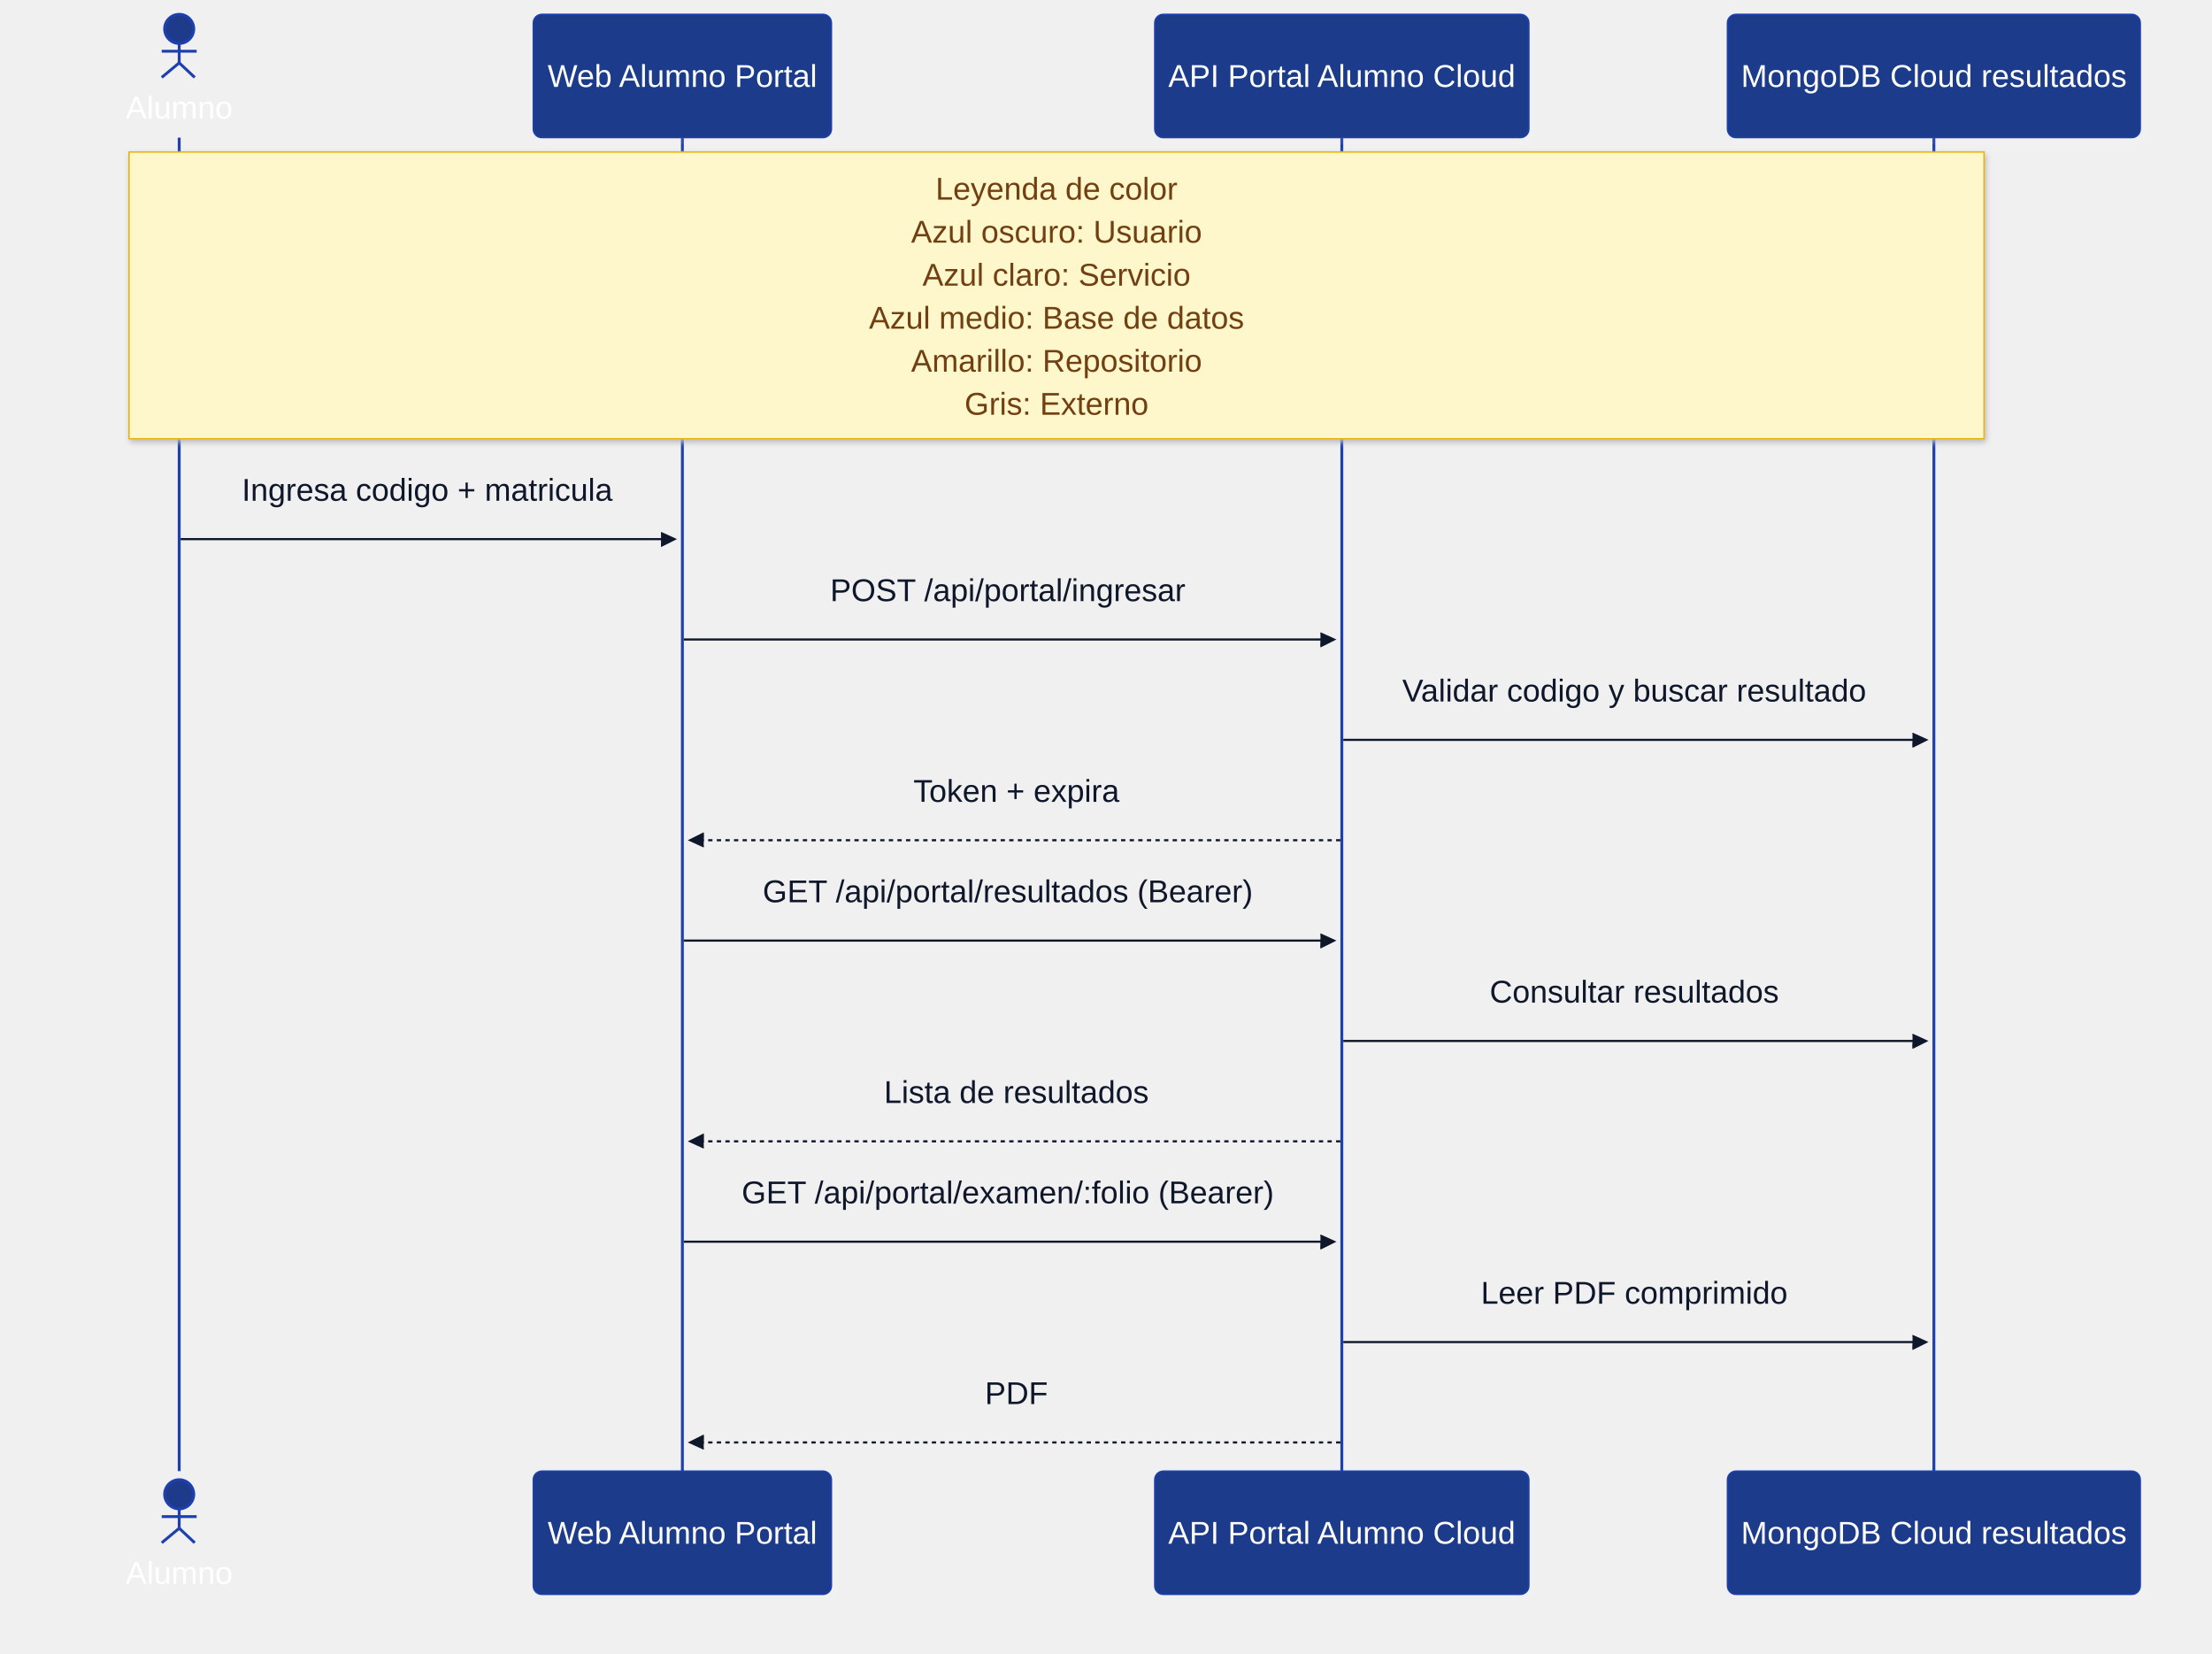
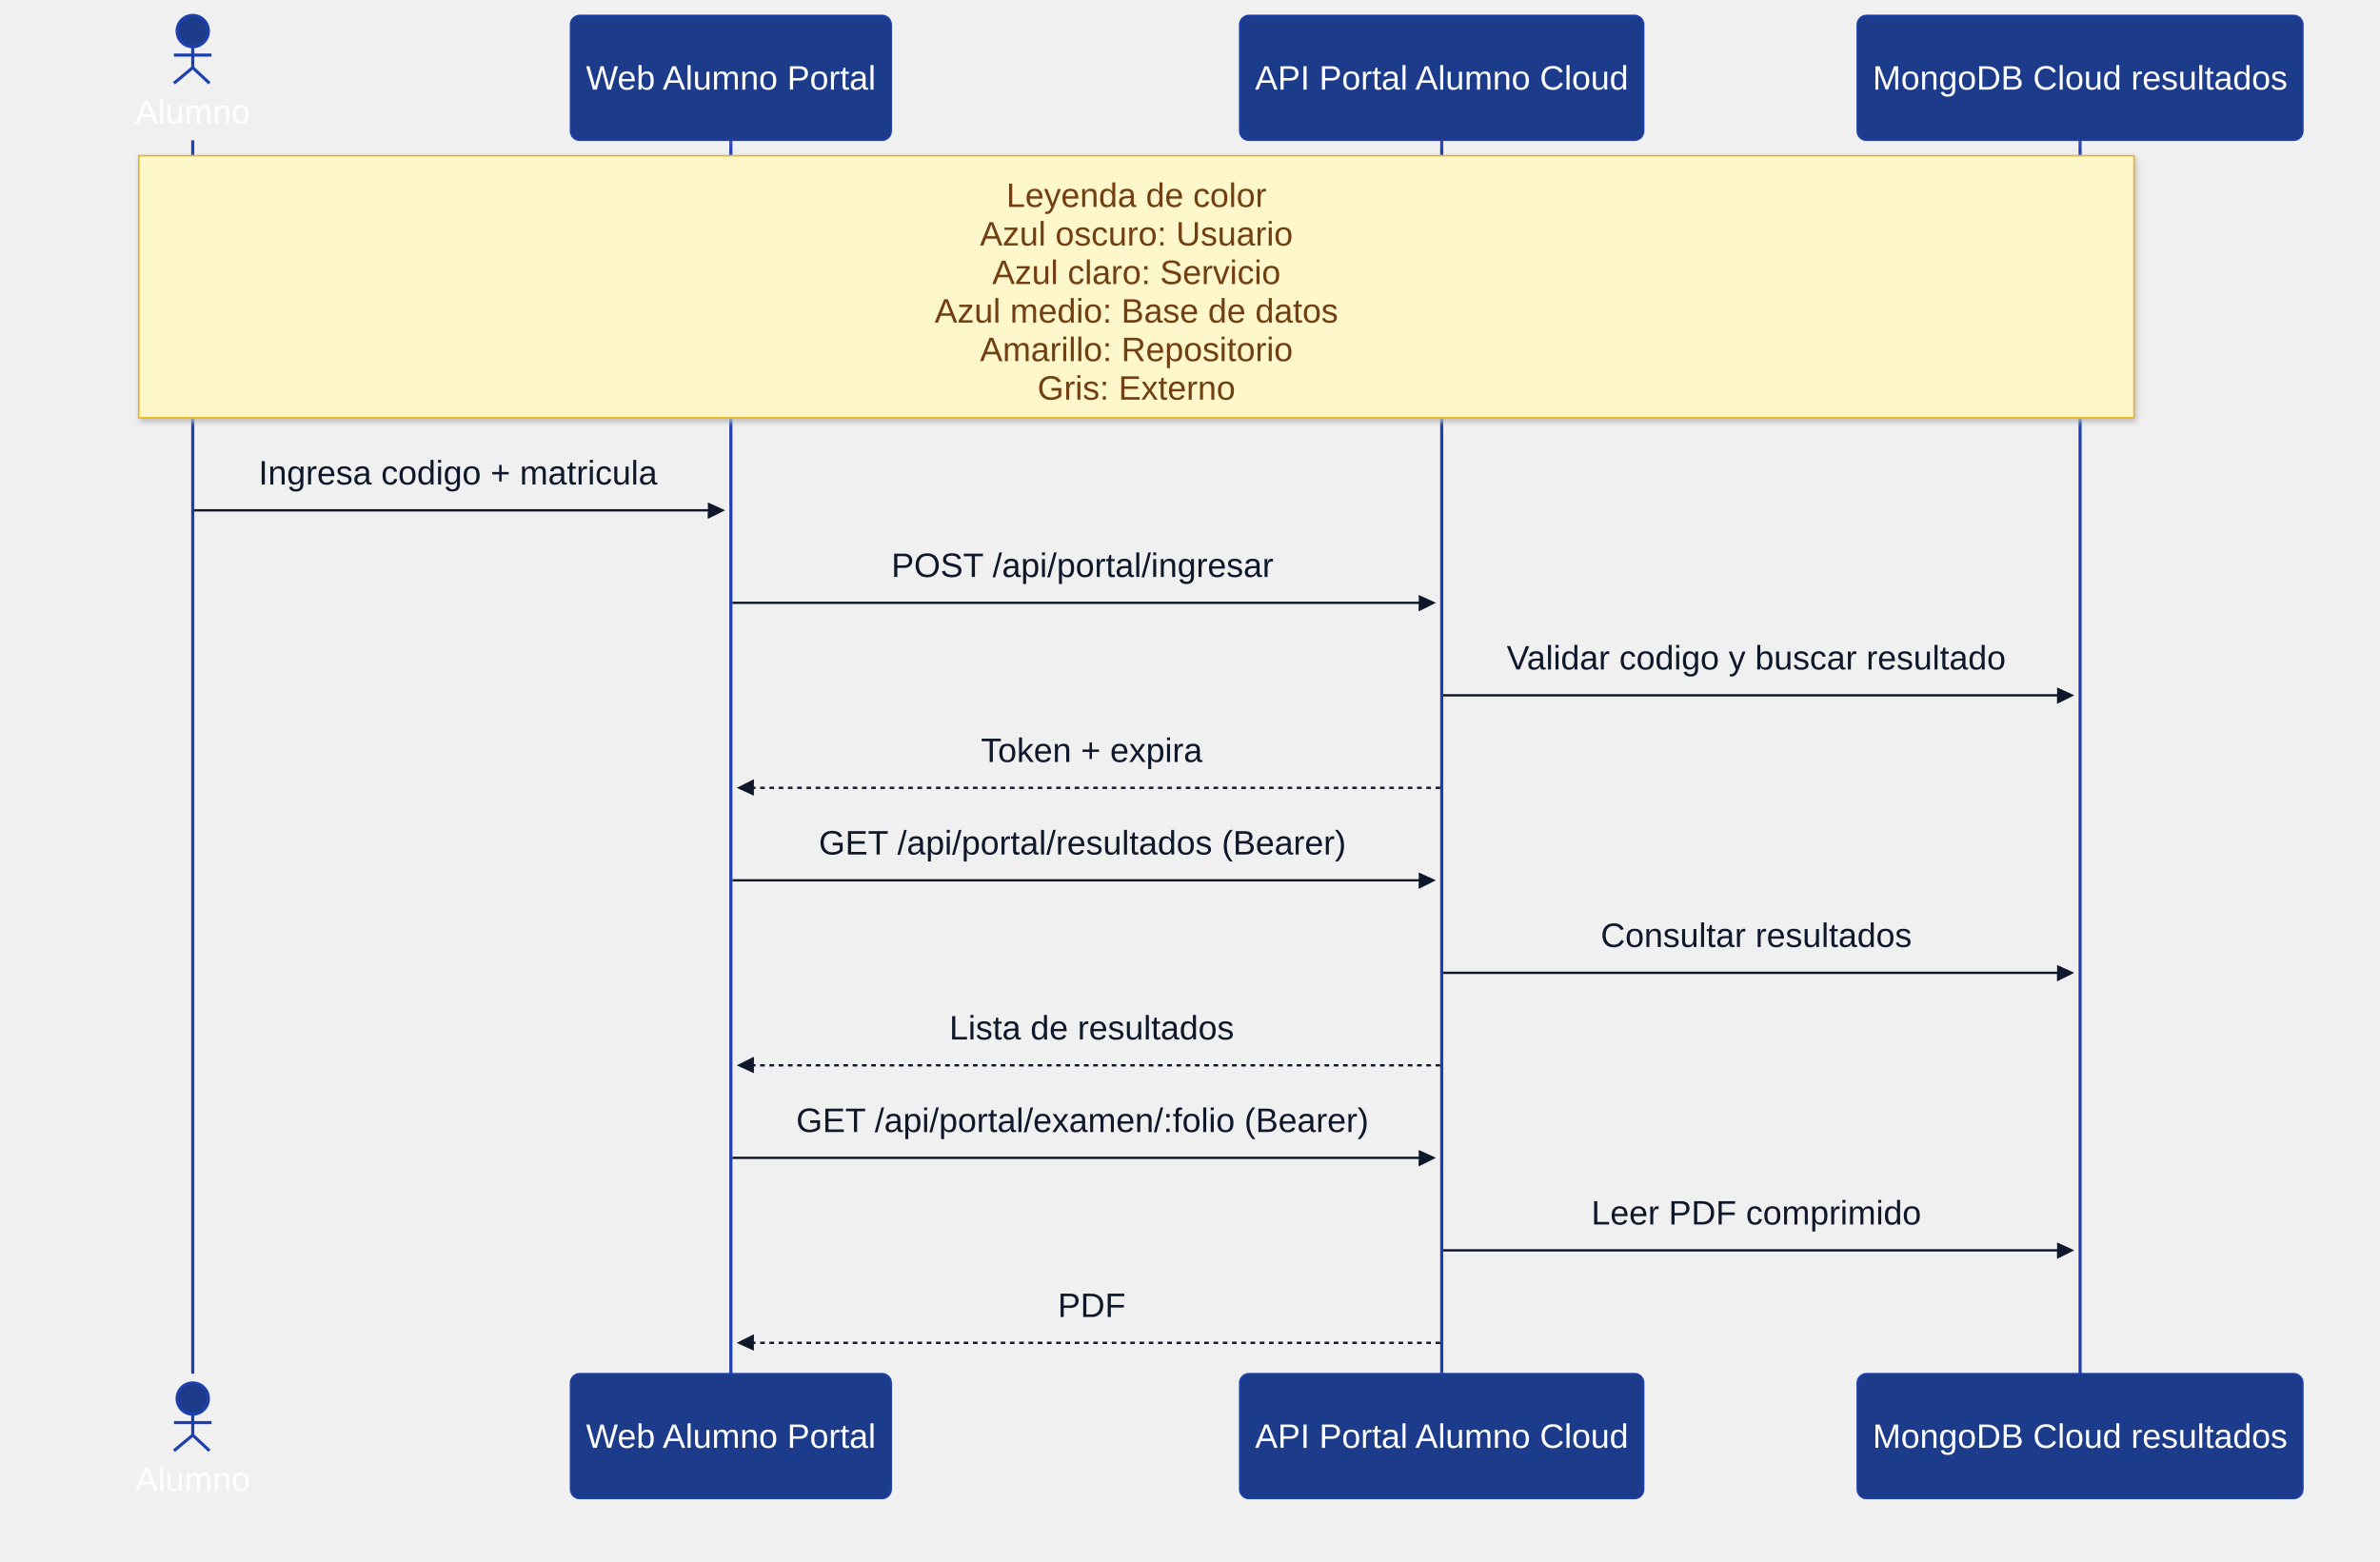
- <svg xmlns="http://www.w3.org/2000/svg" id="my-svg" width="100%" style="max-width: 1543px; background-color: white;" viewBox="-50 -10 1543 1153" role="graphics-document document" aria-roledescription="sequence">
+ <svg xmlns="http://www.w3.org/2000/svg" id="my-svg" width="100%" style="max-width: 1543.5px; background-color: white;" viewBox="-50 -10 1543.5 1013" role="graphics-document document" aria-roledescription="sequence">
  <g>
-     <rect x="1155" y="1016" fill="#eaeaea" stroke="#666" width="288" height="86" name="CloudDB" rx="6" ry="6" class="actor actor-bottom" data-look="neo" filter="url(#my-svg-drop-shadow)" />
-     <text x="1299" y="1059" dominant-baseline="central" alignment-baseline="central" class="actor actor-box" style="text-anchor: middle; font-size: 22px; font-weight: 400; font-family: &quot;Segoe UI&quot;, Arial, sans-serif;">
+     <rect x="1154.5" y="881" fill="#eaeaea" stroke="#666" width="289" height="81" name="CloudDB" rx="6" ry="6" class="actor actor-bottom" data-look="neo" filter="url(#my-svg-drop-shadow)" />
+     <text x="1299" y="921.5" dominant-baseline="central" alignment-baseline="central" class="actor actor-box" style="text-anchor: middle; font-size: 22px; font-weight: 400; font-family: &quot;Segoe UI&quot;, Arial, sans-serif;">
      <tspan x="1299" dy="0">MongoDB Cloud resultados</tspan>
    </text>
  </g>
  <g>
-     <rect x="755.5" y="1016" fill="#eaeaea" stroke="#666" width="261" height="86" name="Portal" rx="6" ry="6" class="actor actor-bottom" data-look="neo" filter="url(#my-svg-drop-shadow)" />
-     <text x="886" y="1059" dominant-baseline="central" alignment-baseline="central" class="actor actor-box" style="text-anchor: middle; font-size: 22px; font-weight: 400; font-family: &quot;Segoe UI&quot;, Arial, sans-serif;">
-       <tspan x="886" dy="0">API Portal Alumno Cloud</tspan>
+     <rect x="754" y="881" fill="#eaeaea" stroke="#666" width="262" height="81" name="Portal" rx="6" ry="6" class="actor actor-bottom" data-look="neo" filter="url(#my-svg-drop-shadow)" />
+     <text x="885" y="921.5" dominant-baseline="central" alignment-baseline="central" class="actor actor-box" style="text-anchor: middle; font-size: 22px; font-weight: 400; font-family: &quot;Segoe UI&quot;, Arial, sans-serif;">
+       <tspan x="885" dy="0">API Portal Alumno Cloud</tspan>
    </text>
  </g>
  <g>
-     <rect x="322" y="1016" fill="#eaeaea" stroke="#666" width="208" height="86" name="Web" rx="6" ry="6" class="actor actor-bottom" data-look="neo" filter="url(#my-svg-drop-shadow)" />
-     <text x="426" y="1059" dominant-baseline="central" alignment-baseline="central" class="actor actor-box" style="text-anchor: middle; font-size: 22px; font-weight: 400; font-family: &quot;Segoe UI&quot;, Arial, sans-serif;">
-       <tspan x="426" dy="0">Web Alumno Portal</tspan>
+     <rect x="320" y="881" fill="#eaeaea" stroke="#666" width="208" height="81" name="Web" rx="6" ry="6" class="actor actor-bottom" data-look="neo" filter="url(#my-svg-drop-shadow)" />
+     <text x="424" y="921.5" dominant-baseline="central" alignment-baseline="central" class="actor actor-box" style="text-anchor: middle; font-size: 22px; font-weight: 400; font-family: &quot;Segoe UI&quot;, Arial, sans-serif;">
+       <tspan x="424" dy="0">Web Alumno Portal</tspan>
    </text>
  </g>
  <g />
  <g>
-     <line id="actor3" x1="1299" y1="86" x2="1299" y2="1016" class="actor-line 200" stroke-width="0.5px" stroke="#999" name="CloudDB" data-et="life-line" data-id="CloudDB" />
+     <line id="actor3" x1="1299" y1="81" x2="1299" y2="881" class="actor-line 200" stroke-width="0.5px" stroke="#999" name="CloudDB" data-et="life-line" data-id="CloudDB" />
    <g id="root-3" data-look="neo" data-et="participant" data-type="participant" data-id="CloudDB">
-       <rect x="1155" y="0" fill="#eaeaea" stroke="#666" width="288" height="86" name="CloudDB" rx="6" ry="6" class="actor actor-top" data-look="neo" filter="url(#my-svg-drop-shadow)" />
-       <text x="1299" y="43" dominant-baseline="central" alignment-baseline="central" class="actor actor-box" style="text-anchor: middle; font-size: 22px; font-weight: 400; font-family: &quot;Segoe UI&quot;, Arial, sans-serif;">
+       <rect x="1154.5" y="0" fill="#eaeaea" stroke="#666" width="289" height="81" name="CloudDB" rx="6" ry="6" class="actor actor-top" data-look="neo" filter="url(#my-svg-drop-shadow)" />
+       <text x="1299" y="40.5" dominant-baseline="central" alignment-baseline="central" class="actor actor-box" style="text-anchor: middle; font-size: 22px; font-weight: 400; font-family: &quot;Segoe UI&quot;, Arial, sans-serif;">
        <tspan x="1299" dy="0">MongoDB Cloud resultados</tspan>
      </text>
    </g>
  </g>
  <g>
-     <line id="actor2" x1="886" y1="86" x2="886" y2="1016" class="actor-line 200" stroke-width="0.5px" stroke="#999" name="Portal" data-et="life-line" data-id="Portal" />
+     <line id="actor2" x1="885" y1="81" x2="885" y2="881" class="actor-line 200" stroke-width="0.5px" stroke="#999" name="Portal" data-et="life-line" data-id="Portal" />
    <g id="root-2" data-look="neo" data-et="participant" data-type="participant" data-id="Portal">
-       <rect x="755.5" y="0" fill="#eaeaea" stroke="#666" width="261" height="86" name="Portal" rx="6" ry="6" class="actor actor-top" data-look="neo" filter="url(#my-svg-drop-shadow)" />
-       <text x="886" y="43" dominant-baseline="central" alignment-baseline="central" class="actor actor-box" style="text-anchor: middle; font-size: 22px; font-weight: 400; font-family: &quot;Segoe UI&quot;, Arial, sans-serif;">
-         <tspan x="886" dy="0">API Portal Alumno Cloud</tspan>
+       <rect x="754" y="0" fill="#eaeaea" stroke="#666" width="262" height="81" name="Portal" rx="6" ry="6" class="actor actor-top" data-look="neo" filter="url(#my-svg-drop-shadow)" />
+       <text x="885" y="40.5" dominant-baseline="central" alignment-baseline="central" class="actor actor-box" style="text-anchor: middle; font-size: 22px; font-weight: 400; font-family: &quot;Segoe UI&quot;, Arial, sans-serif;">
+         <tspan x="885" dy="0">API Portal Alumno Cloud</tspan>
      </text>
    </g>
  </g>
  <g>
-     <line id="actor1" x1="426" y1="86" x2="426" y2="1016" class="actor-line 200" stroke-width="0.5px" stroke="#999" name="Web" data-et="life-line" data-id="Web" />
+     <line id="actor1" x1="424" y1="81" x2="424" y2="881" class="actor-line 200" stroke-width="0.5px" stroke="#999" name="Web" data-et="life-line" data-id="Web" />
    <g id="root-1" data-look="neo" data-et="participant" data-type="participant" data-id="Web">
-       <rect x="322" y="0" fill="#eaeaea" stroke="#666" width="208" height="86" name="Web" rx="6" ry="6" class="actor actor-top" data-look="neo" filter="url(#my-svg-drop-shadow)" />
-       <text x="426" y="43" dominant-baseline="central" alignment-baseline="central" class="actor actor-box" style="text-anchor: middle; font-size: 22px; font-weight: 400; font-family: &quot;Segoe UI&quot;, Arial, sans-serif;">
-         <tspan x="426" dy="0">Web Alumno Portal</tspan>
+       <rect x="320" y="0" fill="#eaeaea" stroke="#666" width="208" height="81" name="Web" rx="6" ry="6" class="actor actor-top" data-look="neo" filter="url(#my-svg-drop-shadow)" />
+       <text x="424" y="40.5" dominant-baseline="central" alignment-baseline="central" class="actor actor-box" style="text-anchor: middle; font-size: 22px; font-weight: 400; font-family: &quot;Segoe UI&quot;, Arial, sans-serif;">
+         <tspan x="424" dy="0">Web Alumno Portal</tspan>
      </text>
    </g>
  </g>
  <g>
-     <line id="actor0" x1="75" y1="86" x2="75" y2="1016" class="actor-line 200" stroke-width="0.5px" stroke="#999" name="Alumno" data-et="life-line" data-id="Alumno" />
+     <line id="actor0" x1="75" y1="81" x2="75" y2="881" class="actor-line 200" stroke-width="0.5px" stroke="#999" name="Alumno" data-et="life-line" data-id="Alumno" />
  </g>
  <style>#my-svg{font-family:Segoe UI,Arial,sans-serif;font-size:22;fill:#0f172a;}@keyframes edge-animation-frame{from{stroke-dashoffset:0;}}@keyframes dash{to{stroke-dashoffset:0;}}#my-svg .edge-animation-slow{stroke-dasharray:9,5!important;stroke-dashoffset:900;animation:dash 50s linear infinite;stroke-linecap:round;}#my-svg .edge-animation-fast{stroke-dasharray:9,5!important;stroke-dashoffset:900;animation:dash 20s linear infinite;stroke-linecap:round;}#my-svg .error-icon{fill:#f8fafc;}#my-svg .error-text{fill:#070503;stroke:#070503;}#my-svg .edge-thickness-normal{stroke-width:1px;}#my-svg .edge-thickness-thick{stroke-width:3.5px;}#my-svg .edge-pattern-solid{stroke-dasharray:0;}#my-svg .edge-thickness-invisible{stroke-width:0;fill:none;}#my-svg .edge-pattern-dashed{stroke-dasharray:3;}#my-svg .edge-pattern-dotted{stroke-dasharray:2;}#my-svg .marker{fill:#334155;stroke:#334155;}#my-svg .marker.cross{stroke:#334155;}#my-svg svg{font-family:Segoe UI,Arial,sans-serif;font-size:22;}#my-svg p{margin:0;}#my-svg .actor{stroke:#1e40af;fill:#1e3a8a;stroke-width:1;}#my-svg rect.actor.outer-path[data-look="neo"]{filter:drop-shadow( 1px 2px 2px rgba(185,185,185,1));}#my-svg rect.note[data-look="neo"]{stroke:#eab308;fill:#fff7cc;filter:drop-shadow( 1px 2px 2px rgba(185,185,185,1));}#my-svg text.actor&gt;tspan{fill:#ffffff;stroke:none;}#my-svg .actor-line{stroke:#1e40af;}#my-svg .innerArc{stroke-width:1.5;stroke-dasharray:none;}#my-svg .messageLine0{stroke-width:1.5;stroke-dasharray:none;stroke:#0f172a;}#my-svg .messageLine1{stroke-width:1.5;stroke-dasharray:2,2;stroke:#0f172a;}#my-svg [id$="-arrowhead"] path{fill:#0f172a;stroke:#0f172a;}#my-svg .sequenceNumber{fill:#ccbeaa;}#my-svg [id$="-sequencenumber"]{fill:#0f172a;}#my-svg [id$="-crosshead"] path{fill:#0f172a;stroke:#0f172a;}#my-svg .messageText{fill:#0f172a;stroke:none;}#my-svg .labelBox{stroke:#3b82f6;fill:#e8f1ff;filter:drop-shadow( 1px 2px 2px rgba(185,185,185,1));}#my-svg .labelText,#my-svg .labelText&gt;tspan{fill:#0b1f3a;stroke:none;}#my-svg .loopText,#my-svg .loopText&gt;tspan{fill:#ffffff;stroke:none;}#my-svg .sectionTitle,#my-svg .sectionTitle&gt;tspan{fill:#ffffff;stroke:none;}#my-svg .loopLine{stroke-width:2px;stroke-dasharray:2,2;stroke:#3b82f6;fill:#3b82f6;}#my-svg .note{stroke:#eab308;fill:#fff7cc;}#my-svg .noteText,#my-svg .noteText&gt;tspan{fill:#713f12;stroke:none;}#my-svg .activation0{fill:#f0f9ff;stroke:hsl(204, 100%, 87.059%);}#my-svg .activation1{fill:#f0f9ff;stroke:hsl(204, 100%, 87.059%);}#my-svg .activation2{fill:#f0f9ff;stroke:hsl(204, 100%, 87.059%);}#my-svg .actorPopupMenu{position:absolute;}#my-svg .actorPopupMenuPanel{position:absolute;fill:#1e3a8a;box-shadow:0px 8px 16px 0px rgba(0,0,0,0.2);filter:drop-shadow(3px 5px 2px rgb(0 0 0 / 0.4));}#my-svg .actor-man circle,#my-svg line{fill:#1e3a8a;stroke-width:2px;}#my-svg g rect.rect{filter:drop-shadow( 1px 2px 2px rgba(185,185,185,1));stroke:#3b82f6;}#my-svg .node .neo-node{stroke:#3b82f6;}#my-svg [data-look="neo"].node rect,#my-svg [data-look="neo"].cluster rect,#my-svg [data-look="neo"].node polygon{stroke:url(#my-svg-gradient);filter:drop-shadow( 1px 2px 2px rgba(185,185,185,1));}#my-svg [data-look="neo"].swimlane.cluster rect{filter:none;}#my-svg [data-look="neo"].node path{stroke:url(#my-svg-gradient);stroke-width:1px;}#my-svg [data-look="neo"].node .outer-path{filter:drop-shadow( 1px 2px 2px rgba(185,185,185,1));}#my-svg [data-look="neo"].node .neo-line path{stroke:#3b82f6;filter:none;}#my-svg [data-look="neo"].node circle{stroke:url(#my-svg-gradient);filter:drop-shadow( 1px 2px 2px rgba(185,185,185,1));}#my-svg [data-look="neo"].node circle .state-start{fill:#000000;}#my-svg [data-look="neo"].icon-shape .icon{fill:url(#my-svg-gradient);filter:drop-shadow( 1px 2px 2px rgba(185,185,185,1));}#my-svg [data-look="neo"].icon-shape .icon-neo path{stroke:url(#my-svg-gradient);filter:drop-shadow( 1px 2px 2px rgba(185,185,185,1));}#my-svg :root{--mermaid-font-family:Segoe UI,Arial,sans-serif;}</style>
  <g />
  <defs>
    <symbol id="my-svg-computer" width="24" height="24">
      <path transform="scale(.5)" d="M2 2v13h20v-13h-20zm18 11h-16v-9h16v9zm-10.228 6l.466-1h3.524l.467 1h-4.457zm14.228 3h-24l2-6h2.104l-1.33 4h18.45l-1.297-4h2.073l2 6zm-5-10h-14v-7h14v7z" />
    </symbol>
  </defs>
  <defs>
    <symbol id="my-svg-database" fill-rule="evenodd" clip-rule="evenodd">
      <path transform="scale(.5)" d="M12.258.001l.256.004.255.005.253.008.251.01.249.012.247.015.246.016.242.019.241.02.239.023.236.024.233.027.231.028.229.031.225.032.223.034.22.036.217.038.214.04.211.041.208.043.205.045.201.046.198.048.194.05.191.051.187.053.183.054.18.056.175.057.172.059.168.06.163.061.16.063.155.064.15.066.074.033.073.033.071.034.07.034.069.035.068.035.067.035.066.035.064.036.064.036.062.036.06.036.06.037.058.037.058.037.055.038.055.038.053.038.052.038.051.039.05.039.048.039.047.039.045.04.044.04.043.04.041.04.04.041.039.041.037.041.036.041.034.041.033.042.032.042.03.042.029.042.027.042.026.043.024.043.023.043.021.043.02.043.018.044.017.043.015.044.013.044.012.044.011.045.009.044.007.045.006.045.004.045.002.045.001.045v17l-.001.045-.002.045-.004.045-.006.045-.007.045-.009.044-.011.045-.012.044-.013.044-.015.044-.017.043-.018.044-.02.043-.021.043-.023.043-.024.043-.026.043-.027.042-.029.042-.03.042-.032.042-.033.042-.034.041-.036.041-.037.041-.039.041-.04.041-.041.04-.043.04-.044.04-.045.04-.047.039-.048.039-.05.039-.051.039-.052.038-.053.038-.055.038-.055.038-.058.037-.058.037-.06.037-.06.036-.062.036-.064.036-.064.036-.066.035-.067.035-.068.035-.069.035-.07.034-.071.034-.073.033-.074.033-.15.066-.155.064-.16.063-.163.061-.168.06-.172.059-.175.057-.18.056-.183.054-.187.053-.191.051-.194.05-.198.048-.201.046-.205.045-.208.043-.211.041-.214.04-.217.038-.22.036-.223.034-.225.032-.229.031-.231.028-.233.027-.236.024-.239.023-.241.02-.242.019-.246.016-.247.015-.249.012-.251.01-.253.008-.255.005-.256.004-.258.001-.258-.001-.256-.004-.255-.005-.253-.008-.251-.01-.249-.012-.247-.015-.245-.016-.243-.019-.241-.02-.238-.023-.236-.024-.234-.027-.231-.028-.228-.031-.226-.032-.223-.034-.22-.036-.217-.038-.214-.04-.211-.041-.208-.043-.204-.045-.201-.046-.198-.048-.195-.05-.19-.051-.187-.053-.184-.054-.179-.056-.176-.057-.172-.059-.167-.06-.164-.061-.159-.063-.155-.064-.151-.066-.074-.033-.072-.033-.072-.034-.07-.034-.069-.035-.068-.035-.067-.035-.066-.035-.064-.036-.063-.036-.062-.036-.061-.036-.06-.037-.058-.037-.057-.037-.056-.038-.055-.038-.053-.038-.052-.038-.051-.039-.049-.039-.049-.039-.046-.039-.046-.04-.044-.04-.043-.04-.041-.04-.04-.041-.039-.041-.037-.041-.036-.041-.034-.041-.033-.042-.032-.042-.03-.042-.029-.042-.027-.042-.026-.043-.024-.043-.023-.043-.021-.043-.02-.043-.018-.044-.017-.043-.015-.044-.013-.044-.012-.044-.011-.045-.009-.044-.007-.045-.006-.045-.004-.045-.002-.045-.001-.045v-17l.001-.045.002-.045.004-.045.006-.045.007-.045.009-.044.011-.045.012-.044.013-.044.015-.044.017-.043.018-.044.02-.043.021-.043.023-.043.024-.043.026-.043.027-.042.029-.042.03-.042.032-.042.033-.042.034-.041.036-.041.037-.041.039-.041.04-.041.041-.04.043-.04.044-.04.046-.04.046-.039.049-.039.049-.039.051-.039.052-.038.053-.038.055-.038.056-.038.057-.037.058-.037.06-.037.061-.036.062-.036.063-.036.064-.036.066-.035.067-.035.068-.035.069-.035.07-.034.072-.034.072-.033.074-.033.151-.066.155-.064.159-.063.164-.061.167-.06.172-.059.176-.057.179-.056.184-.054.187-.053.19-.051.195-.05.198-.048.201-.046.204-.045.208-.043.211-.041.214-.04.217-.038.22-.036.223-.034.226-.032.228-.031.231-.028.234-.027.236-.024.238-.023.241-.02.243-.019.245-.016.247-.015.249-.012.251-.01.253-.008.255-.005.256-.004.258-.001.258.001zm-9.258 20.499v.01l.001.021.003.021.004.022.005.021.006.022.007.022.009.023.01.022.011.023.012.023.013.023.015.023.016.024.017.023.018.024.019.024.021.024.022.025.023.024.024.025.052.049.056.05.061.051.066.051.07.051.075.051.079.052.084.052.088.052.092.052.097.052.102.051.105.052.11.052.114.051.119.051.123.051.127.05.131.05.135.05.139.048.144.049.147.047.152.047.155.047.16.045.163.045.167.043.171.043.176.041.178.041.183.039.187.039.19.037.194.035.197.035.202.033.204.031.209.03.212.029.216.027.219.025.222.024.226.021.23.02.233.018.236.016.24.015.243.012.246.01.249.008.253.005.256.004.259.001.26-.001.257-.004.254-.005.25-.008.247-.011.244-.012.241-.014.237-.016.233-.018.231-.021.226-.021.224-.024.22-.026.216-.027.212-.028.21-.031.205-.031.202-.034.198-.034.194-.036.191-.037.187-.039.183-.04.179-.04.175-.042.172-.043.168-.044.163-.045.16-.046.155-.046.152-.047.148-.048.143-.049.139-.049.136-.05.131-.05.126-.05.123-.051.118-.052.114-.051.11-.052.106-.052.101-.052.096-.052.092-.052.088-.053.083-.051.079-.052.074-.052.07-.051.065-.051.06-.051.056-.05.051-.05.023-.024.023-.025.021-.024.02-.024.019-.024.018-.024.017-.024.015-.023.014-.024.013-.023.012-.023.01-.023.01-.022.008-.022.006-.022.006-.022.004-.022.004-.021.001-.021.001-.021v-4.127l-.077.055-.08.053-.083.054-.085.053-.087.052-.09.052-.093.051-.095.05-.097.05-.1.049-.102.049-.105.048-.106.047-.109.047-.111.046-.114.045-.115.045-.118.044-.12.043-.122.042-.124.042-.126.041-.128.04-.13.04-.132.038-.134.038-.135.037-.138.037-.139.035-.142.035-.143.034-.144.033-.147.032-.148.031-.15.03-.151.03-.153.029-.154.027-.156.027-.158.026-.159.025-.161.024-.162.023-.163.022-.165.021-.166.02-.167.019-.169.018-.169.017-.171.016-.173.015-.173.014-.175.013-.175.012-.177.011-.178.01-.179.008-.179.008-.181.006-.182.005-.182.004-.184.003-.184.002h-.37l-.184-.002-.184-.003-.182-.004-.182-.005-.181-.006-.179-.008-.179-.008-.178-.01-.176-.011-.176-.012-.175-.013-.173-.014-.172-.015-.171-.016-.17-.017-.169-.018-.167-.019-.166-.02-.165-.021-.163-.022-.162-.023-.161-.024-.159-.025-.157-.026-.156-.027-.155-.027-.153-.029-.151-.03-.15-.03-.148-.031-.146-.032-.145-.033-.143-.034-.141-.035-.14-.035-.137-.037-.136-.037-.134-.038-.132-.038-.13-.04-.128-.04-.126-.041-.124-.042-.122-.042-.12-.044-.117-.043-.116-.045-.113-.045-.112-.046-.109-.047-.106-.047-.105-.048-.102-.049-.1-.049-.097-.05-.095-.05-.093-.052-.09-.051-.087-.052-.085-.053-.083-.054-.08-.054-.077-.054v4.127zm0-5.654v.011l.001.021.003.021.004.021.005.022.006.022.007.022.009.022.01.022.011.023.012.023.013.023.015.024.016.023.017.024.018.024.019.024.021.024.022.024.023.025.024.024.052.05.056.05.061.05.066.051.07.051.075.052.079.051.084.052.088.052.092.052.097.052.102.052.105.052.11.051.114.051.119.052.123.05.127.051.131.05.135.049.139.049.144.048.147.048.152.047.155.046.16.045.163.045.167.044.171.042.176.042.178.04.183.04.187.038.19.037.194.036.197.034.202.033.204.032.209.03.212.028.216.027.219.025.222.024.226.022.23.02.233.018.236.016.24.014.243.012.246.01.249.008.253.006.256.003.259.001.26-.001.257-.003.254-.006.25-.008.247-.01.244-.012.241-.015.237-.016.233-.018.231-.02.226-.022.224-.024.22-.025.216-.027.212-.029.21-.03.205-.032.202-.033.198-.035.194-.036.191-.037.187-.039.183-.039.179-.041.175-.042.172-.043.168-.044.163-.045.16-.045.155-.047.152-.047.148-.048.143-.048.139-.05.136-.049.131-.05.126-.051.123-.051.118-.051.114-.052.11-.052.106-.052.101-.052.096-.052.092-.052.088-.052.083-.052.079-.052.074-.051.07-.052.065-.051.06-.05.056-.051.051-.049.023-.025.023-.024.021-.025.02-.024.019-.024.018-.024.017-.024.015-.023.014-.023.013-.024.012-.022.01-.023.01-.023.008-.022.006-.022.006-.022.004-.021.004-.022.001-.021.001-.021v-4.139l-.077.054-.08.054-.083.054-.085.052-.087.053-.09.051-.093.051-.095.051-.097.05-.1.049-.102.049-.105.048-.106.047-.109.047-.111.046-.114.045-.115.044-.118.044-.12.044-.122.042-.124.042-.126.041-.128.04-.13.039-.132.039-.134.038-.135.037-.138.036-.139.036-.142.035-.143.033-.144.033-.147.033-.148.031-.15.03-.151.03-.153.028-.154.028-.156.027-.158.026-.159.025-.161.024-.162.023-.163.022-.165.021-.166.02-.167.019-.169.018-.169.017-.171.016-.173.015-.173.014-.175.013-.175.012-.177.011-.178.009-.179.009-.179.007-.181.007-.182.005-.182.004-.184.003-.184.002h-.37l-.184-.002-.184-.003-.182-.004-.182-.005-.181-.007-.179-.007-.179-.009-.178-.009-.176-.011-.176-.012-.175-.013-.173-.014-.172-.015-.171-.016-.17-.017-.169-.018-.167-.019-.166-.02-.165-.021-.163-.022-.162-.023-.161-.024-.159-.025-.157-.026-.156-.027-.155-.028-.153-.028-.151-.03-.15-.03-.148-.031-.146-.033-.145-.033-.143-.033-.141-.035-.14-.036-.137-.036-.136-.037-.134-.038-.132-.039-.13-.039-.128-.04-.126-.041-.124-.042-.122-.043-.12-.043-.117-.044-.116-.044-.113-.046-.112-.046-.109-.046-.106-.047-.105-.048-.102-.049-.1-.049-.097-.05-.095-.051-.093-.051-.09-.051-.087-.053-.085-.052-.083-.054-.08-.054-.077-.054v4.139zm0-5.666v.011l.001.02.003.022.004.021.005.022.006.021.007.022.009.023.01.022.011.023.012.023.013.023.015.023.016.024.017.024.018.023.019.024.021.025.022.024.023.024.024.025.052.05.056.05.061.05.066.051.07.051.075.052.079.051.084.052.088.052.092.052.097.052.102.052.105.051.11.052.114.051.119.051.123.051.127.05.131.05.135.05.139.049.144.048.147.048.152.047.155.046.16.045.163.045.167.043.171.043.176.042.178.04.183.04.187.038.19.037.194.036.197.034.202.033.204.032.209.03.212.028.216.027.219.025.222.024.226.021.23.02.233.018.236.017.24.014.243.012.246.01.249.008.253.006.256.003.259.001.26-.001.257-.003.254-.006.25-.008.247-.01.244-.013.241-.014.237-.016.233-.018.231-.02.226-.022.224-.024.22-.025.216-.027.212-.029.21-.03.205-.032.202-.033.198-.035.194-.036.191-.037.187-.039.183-.039.179-.041.175-.042.172-.043.168-.044.163-.045.16-.045.155-.047.152-.047.148-.048.143-.049.139-.049.136-.049.131-.051.126-.05.123-.051.118-.052.114-.051.11-.052.106-.052.101-.052.096-.052.092-.052.088-.052.083-.052.079-.052.074-.052.07-.051.065-.051.06-.051.056-.05.051-.049.023-.025.023-.025.021-.024.02-.024.019-.024.018-.024.017-.024.015-.023.014-.024.013-.023.012-.023.01-.022.01-.023.008-.022.006-.022.006-.022.004-.022.004-.021.001-.021.001-.021v-4.153l-.077.054-.08.054-.083.053-.085.053-.087.053-.09.051-.093.051-.095.051-.097.05-.1.049-.102.048-.105.048-.106.048-.109.046-.111.046-.114.046-.115.044-.118.044-.12.043-.122.043-.124.042-.126.041-.128.04-.13.039-.132.039-.134.038-.135.037-.138.036-.139.036-.142.034-.143.034-.144.033-.147.032-.148.032-.15.03-.151.03-.153.028-.154.028-.156.027-.158.026-.159.024-.161.024-.162.023-.163.023-.165.021-.166.02-.167.019-.169.018-.169.017-.171.016-.173.015-.173.014-.175.013-.175.012-.177.01-.178.01-.179.009-.179.007-.181.006-.182.006-.182.004-.184.003-.184.001-.185.001-.185-.001-.184-.001-.184-.003-.182-.004-.182-.006-.181-.006-.179-.007-.179-.009-.178-.01-.176-.01-.176-.012-.175-.013-.173-.014-.172-.015-.171-.016-.17-.017-.169-.018-.167-.019-.166-.02-.165-.021-.163-.023-.162-.023-.161-.024-.159-.024-.157-.026-.156-.027-.155-.028-.153-.028-.151-.03-.15-.03-.148-.032-.146-.032-.145-.033-.143-.034-.141-.034-.14-.036-.137-.036-.136-.037-.134-.038-.132-.039-.13-.039-.128-.041-.126-.041-.124-.041-.122-.043-.12-.043-.117-.044-.116-.044-.113-.046-.112-.046-.109-.046-.106-.048-.105-.048-.102-.048-.1-.05-.097-.049-.095-.051-.093-.051-.09-.052-.087-.052-.085-.053-.083-.053-.08-.054-.077-.054v4.153zm8.74-8.179l-.257.004-.254.005-.25.008-.247.011-.244.012-.241.014-.237.016-.233.018-.231.021-.226.022-.224.023-.22.026-.216.027-.212.028-.21.031-.205.032-.202.033-.198.034-.194.036-.191.038-.187.038-.183.04-.179.041-.175.042-.172.043-.168.043-.163.045-.16.046-.155.046-.152.048-.148.048-.143.048-.139.049-.136.05-.131.05-.126.051-.123.051-.118.051-.114.052-.11.052-.106.052-.101.052-.096.052-.092.052-.088.052-.083.052-.079.052-.074.051-.07.052-.065.051-.06.05-.056.05-.051.05-.023.025-.023.024-.021.024-.02.025-.019.024-.018.024-.017.023-.015.024-.014.023-.013.023-.012.023-.01.023-.01.022-.008.022-.006.023-.006.021-.004.022-.004.021-.001.021-.001.021.001.021.001.021.004.021.004.022.006.021.006.023.008.022.01.022.01.023.012.023.013.023.014.023.015.024.017.023.018.024.019.024.02.025.021.024.023.024.023.025.051.05.056.05.06.05.065.051.07.052.074.051.079.052.083.052.088.052.092.052.096.052.101.052.106.052.11.052.114.052.118.051.123.051.126.051.131.05.136.05.139.049.143.048.148.048.152.048.155.046.16.046.163.045.168.043.172.043.175.042.179.041.183.04.187.038.191.038.194.036.198.034.202.033.205.032.21.031.212.028.216.027.22.026.224.023.226.022.231.021.233.018.237.016.241.014.244.012.247.011.25.008.254.005.257.004.26.001.26-.001.257-.004.254-.005.25-.008.247-.011.244-.012.241-.014.237-.016.233-.018.231-.021.226-.022.224-.023.22-.026.216-.027.212-.028.21-.031.205-.032.202-.033.198-.034.194-.036.191-.038.187-.038.183-.04.179-.041.175-.042.172-.043.168-.043.163-.045.16-.046.155-.046.152-.048.148-.048.143-.048.139-.049.136-.05.131-.05.126-.051.123-.051.118-.051.114-.052.11-.052.106-.052.101-.052.096-.052.092-.052.088-.052.083-.052.079-.052.074-.051.07-.052.065-.051.06-.05.056-.05.051-.05.023-.025.023-.024.021-.024.02-.025.019-.024.018-.024.017-.023.015-.024.014-.023.013-.023.012-.023.01-.023.01-.022.008-.022.006-.023.006-.021.004-.022.004-.021.001-.021.001-.021-.001-.021-.001-.021-.004-.021-.004-.022-.006-.021-.006-.023-.008-.022-.01-.022-.01-.023-.012-.023-.013-.023-.014-.023-.015-.024-.017-.023-.018-.024-.019-.024-.02-.025-.021-.024-.023-.024-.023-.025-.051-.05-.056-.05-.06-.05-.065-.051-.07-.052-.074-.051-.079-.052-.083-.052-.088-.052-.092-.052-.096-.052-.101-.052-.106-.052-.11-.052-.114-.052-.118-.051-.123-.051-.126-.051-.131-.05-.136-.05-.139-.049-.143-.048-.148-.048-.152-.048-.155-.046-.16-.046-.163-.045-.168-.043-.172-.043-.175-.042-.179-.041-.183-.04-.187-.038-.191-.038-.194-.036-.198-.034-.202-.033-.205-.032-.21-.031-.212-.028-.216-.027-.22-.026-.224-.023-.226-.022-.231-.021-.233-.018-.237-.016-.241-.014-.244-.012-.247-.011-.25-.008-.254-.005-.257-.004-.26-.001-.26.001z" />
    </symbol>
  </defs>
  <defs>
    <symbol id="my-svg-clock" width="24" height="24">
      <path transform="scale(.5)" d="M12 2c5.514 0 10 4.486 10 10s-4.486 10-10 10-10-4.486-10-10 4.486-10 10-10zm0-2c-6.627 0-12 5.373-12 12s5.373 12 12 12 12-5.373 12-12-5.373-12-12-12zm5.848 12.459c.202.038.202.333.001.372-1.907.361-6.045 1.111-6.547 1.111-.719 0-1.301-.582-1.301-1.301 0-.512.77-5.447 1.125-7.445.034-.192.312-.181.343.014l.985 6.238 5.394 1.011z" />
    </symbol>
  </defs>
  <defs>
    <marker id="my-svg-arrowhead" refX="7.9" refY="5" markerUnits="userSpaceOnUse" markerWidth="12" markerHeight="12" orient="auto-start-reverse">
      <path d="M -1 0 L 10 5 L 0 10 z" />
    </marker>
  </defs>
  <defs>
    <marker id="my-svg-crosshead" markerWidth="15" markerHeight="8" orient="auto" refX="4" refY="4.5">
      <path fill="none" stroke="#000000" stroke-width="1pt" d="M 1,2 L 6,7 M 6,2 L 1,7" style="stroke-dasharray: 0, 0;" />
    </marker>
  </defs>
  <defs>
    <marker id="my-svg-filled-head" refX="15.5" refY="7" markerWidth="20" markerHeight="28" orient="auto">
      <path d="M 18,7 L9,13 L14,7 L9,1 Z" />
    </marker>
  </defs>
  <defs>
    <marker id="my-svg-sequencenumber" refX="15" refY="15" markerWidth="60" markerHeight="40" orient="auto">
      <circle cx="15" cy="15" r="6" />
    </marker>
  </defs>
  <defs>
    <marker id="my-svg-solidTopArrowHead" refX="7.9" refY="7.25" markerUnits="userSpaceOnUse" markerWidth="12" markerHeight="12" orient="auto-start-reverse">
      <path d="M 0 0 L 10 8 L 0 8 z" />
    </marker>
  </defs>
  <defs>
    <marker id="my-svg-solidBottomArrowHead" refX="7.9" refY="0.75" markerUnits="userSpaceOnUse" markerWidth="12" markerHeight="12" orient="auto-start-reverse">
      <path d="M 0 0 L 10 0 L 0 8 z" />
    </marker>
  </defs>
  <defs>
    <marker id="my-svg-stickTopArrowHead" refX="7.5" refY="7" markerUnits="userSpaceOnUse" markerWidth="12" markerHeight="12" orient="auto-start-reverse">
      <path d="M 0 0 L 7 7" stroke="black" stroke-width="1.5" fill="none" />
    </marker>
  </defs>
  <defs>
    <marker id="my-svg-stickBottomArrowHead" refX="7.5" refY="0" markerUnits="userSpaceOnUse" markerWidth="12" markerHeight="12" orient="auto-start-reverse">
      <path d="M 0 7 L 7 0" stroke="black" stroke-width="1.5" fill="none" />
    </marker>
  </defs>
  <defs>
    <filter id="my-svg-drop-shadow" height="130%" width="130%">
      <feDropShadow dx="4" dy="4" stdDeviation="0" flood-opacity="0.06" flood-color="#FFFFFF" />
    </filter>
  </defs>
  <g data-et="note" data-id="i0">
-     <rect x="40" y="96" fill="#EDF2AE" stroke="#666" width="1294" height="200" class="note" data-look="neo" />
-     <text x="687" y="101" text-anchor="middle" dominant-baseline="middle" alignment-baseline="middle" class="noteText" dy="1em" style="font-family: &quot;Segoe UI&quot;, Arial, sans-serif; font-size: 22px; font-weight: 400;">
+     <rect x="40" y="91" fill="#EDF2AE" stroke="#666" width="1294" height="170" class="note" data-look="neo" />
+     <text x="687" y="96" text-anchor="middle" dominant-baseline="middle" alignment-baseline="middle" class="noteText" dy="1em" style="font-family: &quot;Segoe UI&quot;, Arial, sans-serif; font-size: 22px; font-weight: 400;">
      <tspan x="687">Leyenda de color</tspan>
    </text>
-     <text x="687" y="131" text-anchor="middle" dominant-baseline="middle" alignment-baseline="middle" class="noteText" dy="1em" style="font-family: &quot;Segoe UI&quot;, Arial, sans-serif; font-size: 22px; font-weight: 400;">
+     <text x="687" y="121" text-anchor="middle" dominant-baseline="middle" alignment-baseline="middle" class="noteText" dy="1em" style="font-family: &quot;Segoe UI&quot;, Arial, sans-serif; font-size: 22px; font-weight: 400;">
      <tspan x="687">Azul oscuro: Usuario</tspan>
    </text>
-     <text x="687" y="161" text-anchor="middle" dominant-baseline="middle" alignment-baseline="middle" class="noteText" dy="1em" style="font-family: &quot;Segoe UI&quot;, Arial, sans-serif; font-size: 22px; font-weight: 400;">
+     <text x="687" y="146" text-anchor="middle" dominant-baseline="middle" alignment-baseline="middle" class="noteText" dy="1em" style="font-family: &quot;Segoe UI&quot;, Arial, sans-serif; font-size: 22px; font-weight: 400;">
      <tspan x="687">Azul claro: Servicio</tspan>
    </text>
-     <text x="687" y="191" text-anchor="middle" dominant-baseline="middle" alignment-baseline="middle" class="noteText" dy="1em" style="font-family: &quot;Segoe UI&quot;, Arial, sans-serif; font-size: 22px; font-weight: 400;">
+     <text x="687" y="171" text-anchor="middle" dominant-baseline="middle" alignment-baseline="middle" class="noteText" dy="1em" style="font-family: &quot;Segoe UI&quot;, Arial, sans-serif; font-size: 22px; font-weight: 400;">
      <tspan x="687">Azul medio: Base de datos</tspan>
    </text>
-     <text x="687" y="221" text-anchor="middle" dominant-baseline="middle" alignment-baseline="middle" class="noteText" dy="1em" style="font-family: &quot;Segoe UI&quot;, Arial, sans-serif; font-size: 22px; font-weight: 400;">
+     <text x="687" y="196" text-anchor="middle" dominant-baseline="middle" alignment-baseline="middle" class="noteText" dy="1em" style="font-family: &quot;Segoe UI&quot;, Arial, sans-serif; font-size: 22px; font-weight: 400;">
      <tspan x="687">Amarillo: Repositorio</tspan>
    </text>
-     <text x="687" y="251" text-anchor="middle" dominant-baseline="middle" alignment-baseline="middle" class="noteText" dy="1em" style="font-family: &quot;Segoe UI&quot;, Arial, sans-serif; font-size: 22px; font-weight: 400;">
+     <text x="687" y="221" text-anchor="middle" dominant-baseline="middle" alignment-baseline="middle" class="noteText" dy="1em" style="font-family: &quot;Segoe UI&quot;, Arial, sans-serif; font-size: 22px; font-weight: 400;">
      <tspan x="687">Gris: Externo</tspan>
    </text>
  </g>
  <g class="actor-man actor-top" name="Alumno" data-et="participant" data-type="actor" data-id="Alumno" style="stroke: rgb(30, 64, 175);">
    <line id="actor-man-torso0" x1="75" y1="20.308" x2="75" y2="33.846" />
    <line id="actor-man-arms0" x1="62.815" y1="25.723" x2="87.185" y2="25.723" />
    <line x1="62.815" y1="44" x2="75" y2="33.846" />
    <line x1="75" y1="33.846" x2="85.831" y2="44" />
-     <circle cx="75" cy="10.154" r="10.154" width="150" height="86" />
-     <text x="75" y="65" dominant-baseline="central" alignment-baseline="central" class="actor actor-man" style="text-anchor: middle; font-size: 22px; font-weight: 400; font-family: &quot;Segoe UI&quot;, Arial, sans-serif;">
+     <circle cx="75" cy="10.154" r="10.154" width="150" height="81" />
+     <text x="75" y="62.5" dominant-baseline="central" alignment-baseline="central" class="actor actor-man" style="text-anchor: middle; font-size: 22px; font-weight: 400; font-family: &quot;Segoe UI&quot;, Arial, sans-serif;">
      <tspan x="75" dy="0">Alumno</tspan>
    </text>
  </g>
-   <text x="248" y="311" text-anchor="middle" dominant-baseline="middle" alignment-baseline="middle" class="messageText" dy="1em" style="font-family: &quot;Segoe UI&quot;, Arial, sans-serif; font-size: 22px; font-weight: 400;">Ingresa codigo + matricula</text>
-   <line x1="76" y1="366" x2="419" y2="366" class="messageLine0" data-et="message" data-id="i1" data-from="Alumno" data-to="Web" stroke-width="2" stroke="none" marker-end="url(#my-svg-arrowhead)" style="fill: none;" />
-   <text x="653" y="381" text-anchor="middle" dominant-baseline="middle" alignment-baseline="middle" class="messageText" dy="1em" style="font-family: &quot;Segoe UI&quot;, Arial, sans-serif; font-size: 22px; font-weight: 400;">POST /api/portal/ingresar</text>
-   <line x1="427" y1="436" x2="879" y2="436" class="messageLine0" data-et="message" data-id="i2" data-from="Web" data-to="Portal" stroke-width="2" stroke="none" marker-end="url(#my-svg-arrowhead)" style="fill: none;" />
-   <text x="1090" y="451" text-anchor="middle" dominant-baseline="middle" alignment-baseline="middle" class="messageText" dy="1em" style="font-family: &quot;Segoe UI&quot;, Arial, sans-serif; font-size: 22px; font-weight: 400;">Validar codigo y buscar resultado</text>
-   <line x1="887" y1="506" x2="1292" y2="506" class="messageLine0" data-et="message" data-id="i3" data-from="Portal" data-to="CloudDB" stroke-width="2" stroke="none" marker-end="url(#my-svg-arrowhead)" style="fill: none;" />
-   <text x="659" y="521" text-anchor="middle" dominant-baseline="middle" alignment-baseline="middle" class="messageText" dy="1em" style="font-family: &quot;Segoe UI&quot;, Arial, sans-serif; font-size: 22px; font-weight: 400;">Token + expira</text>
-   <line x1="885" y1="576" x2="433" y2="576" class="messageLine1" data-et="message" data-id="i4" data-from="Portal" data-to="Web" stroke-width="2" stroke="none" marker-end="url(#my-svg-arrowhead)" style="stroke-dasharray: 3, 3; fill: none;" />
-   <text x="653" y="591" text-anchor="middle" dominant-baseline="middle" alignment-baseline="middle" class="messageText" dy="1em" style="font-family: &quot;Segoe UI&quot;, Arial, sans-serif; font-size: 22px; font-weight: 400;">GET /api/portal/resultados (Bearer)</text>
-   <line x1="427" y1="646" x2="879" y2="646" class="messageLine0" data-et="message" data-id="i5" data-from="Web" data-to="Portal" stroke-width="2" stroke="none" marker-end="url(#my-svg-arrowhead)" style="fill: none;" />
-   <text x="1090" y="661" text-anchor="middle" dominant-baseline="middle" alignment-baseline="middle" class="messageText" dy="1em" style="font-family: &quot;Segoe UI&quot;, Arial, sans-serif; font-size: 22px; font-weight: 400;">Consultar resultados</text>
-   <line x1="887" y1="716" x2="1292" y2="716" class="messageLine0" data-et="message" data-id="i6" data-from="Portal" data-to="CloudDB" stroke-width="2" stroke="none" marker-end="url(#my-svg-arrowhead)" style="fill: none;" />
-   <text x="659" y="731" text-anchor="middle" dominant-baseline="middle" alignment-baseline="middle" class="messageText" dy="1em" style="font-family: &quot;Segoe UI&quot;, Arial, sans-serif; font-size: 22px; font-weight: 400;">Lista de resultados</text>
-   <line x1="885" y1="786" x2="433" y2="786" class="messageLine1" data-et="message" data-id="i7" data-from="Portal" data-to="Web" stroke-width="2" stroke="none" marker-end="url(#my-svg-arrowhead)" style="stroke-dasharray: 3, 3; fill: none;" />
-   <text x="653" y="801" text-anchor="middle" dominant-baseline="middle" alignment-baseline="middle" class="messageText" dy="1em" style="font-family: &quot;Segoe UI&quot;, Arial, sans-serif; font-size: 22px; font-weight: 400;">GET /api/portal/examen/:folio (Bearer)</text>
-   <line x1="427" y1="856" x2="879" y2="856" class="messageLine0" data-et="message" data-id="i8" data-from="Web" data-to="Portal" stroke-width="2" stroke="none" marker-end="url(#my-svg-arrowhead)" style="fill: none;" />
-   <text x="1090" y="871" text-anchor="middle" dominant-baseline="middle" alignment-baseline="middle" class="messageText" dy="1em" style="font-family: &quot;Segoe UI&quot;, Arial, sans-serif; font-size: 22px; font-weight: 400;">Leer PDF comprimido</text>
-   <line x1="887" y1="926" x2="1292" y2="926" class="messageLine0" data-et="message" data-id="i9" data-from="Portal" data-to="CloudDB" stroke-width="2" stroke="none" marker-end="url(#my-svg-arrowhead)" style="fill: none;" />
-   <text x="659" y="941" text-anchor="middle" dominant-baseline="middle" alignment-baseline="middle" class="messageText" dy="1em" style="font-family: &quot;Segoe UI&quot;, Arial, sans-serif; font-size: 22px; font-weight: 400;">PDF</text>
-   <line x1="885" y1="996" x2="433" y2="996" class="messageLine1" data-et="message" data-id="i10" data-from="Portal" data-to="Web" stroke-width="2" stroke="none" marker-end="url(#my-svg-arrowhead)" style="stroke-dasharray: 3, 3; fill: none;" />
+   <text x="247" y="276" text-anchor="middle" dominant-baseline="middle" alignment-baseline="middle" class="messageText" dy="1em" style="font-family: &quot;Segoe UI&quot;, Arial, sans-serif; font-size: 22px; font-weight: 400;">Ingresa codigo + matricula</text>
+   <line x1="76" y1="321" x2="417" y2="321" class="messageLine0" data-et="message" data-id="i1" data-from="Alumno" data-to="Web" stroke-width="2" stroke="none" marker-end="url(#my-svg-arrowhead)" style="fill: none;" />
+   <text x="652" y="336" text-anchor="middle" dominant-baseline="middle" alignment-baseline="middle" class="messageText" dy="1em" style="font-family: &quot;Segoe UI&quot;, Arial, sans-serif; font-size: 22px; font-weight: 400;">POST /api/portal/ingresar</text>
+   <line x1="425" y1="381" x2="878" y2="381" class="messageLine0" data-et="message" data-id="i2" data-from="Web" data-to="Portal" stroke-width="2" stroke="none" marker-end="url(#my-svg-arrowhead)" style="fill: none;" />
+   <text x="1089" y="396" text-anchor="middle" dominant-baseline="middle" alignment-baseline="middle" class="messageText" dy="1em" style="font-family: &quot;Segoe UI&quot;, Arial, sans-serif; font-size: 22px; font-weight: 400;">Validar codigo y buscar resultado</text>
+   <line x1="886" y1="441" x2="1292" y2="441" class="messageLine0" data-et="message" data-id="i3" data-from="Portal" data-to="CloudDB" stroke-width="2" stroke="none" marker-end="url(#my-svg-arrowhead)" style="fill: none;" />
+   <text x="658" y="456" text-anchor="middle" dominant-baseline="middle" alignment-baseline="middle" class="messageText" dy="1em" style="font-family: &quot;Segoe UI&quot;, Arial, sans-serif; font-size: 22px; font-weight: 400;">Token + expira</text>
+   <line x1="884" y1="501" x2="431" y2="501" class="messageLine1" data-et="message" data-id="i4" data-from="Portal" data-to="Web" stroke-width="2" stroke="none" marker-end="url(#my-svg-arrowhead)" style="stroke-dasharray: 3, 3; fill: none;" />
+   <text x="652" y="516" text-anchor="middle" dominant-baseline="middle" alignment-baseline="middle" class="messageText" dy="1em" style="font-family: &quot;Segoe UI&quot;, Arial, sans-serif; font-size: 22px; font-weight: 400;">GET /api/portal/resultados (Bearer)</text>
+   <line x1="425" y1="561" x2="878" y2="561" class="messageLine0" data-et="message" data-id="i5" data-from="Web" data-to="Portal" stroke-width="2" stroke="none" marker-end="url(#my-svg-arrowhead)" style="fill: none;" />
+   <text x="1089" y="576" text-anchor="middle" dominant-baseline="middle" alignment-baseline="middle" class="messageText" dy="1em" style="font-family: &quot;Segoe UI&quot;, Arial, sans-serif; font-size: 22px; font-weight: 400;">Consultar resultados</text>
+   <line x1="886" y1="621" x2="1292" y2="621" class="messageLine0" data-et="message" data-id="i6" data-from="Portal" data-to="CloudDB" stroke-width="2" stroke="none" marker-end="url(#my-svg-arrowhead)" style="fill: none;" />
+   <text x="658" y="636" text-anchor="middle" dominant-baseline="middle" alignment-baseline="middle" class="messageText" dy="1em" style="font-family: &quot;Segoe UI&quot;, Arial, sans-serif; font-size: 22px; font-weight: 400;">Lista de resultados</text>
+   <line x1="884" y1="681" x2="431" y2="681" class="messageLine1" data-et="message" data-id="i7" data-from="Portal" data-to="Web" stroke-width="2" stroke="none" marker-end="url(#my-svg-arrowhead)" style="stroke-dasharray: 3, 3; fill: none;" />
+   <text x="652" y="696" text-anchor="middle" dominant-baseline="middle" alignment-baseline="middle" class="messageText" dy="1em" style="font-family: &quot;Segoe UI&quot;, Arial, sans-serif; font-size: 22px; font-weight: 400;">GET /api/portal/examen/:folio (Bearer)</text>
+   <line x1="425" y1="741" x2="878" y2="741" class="messageLine0" data-et="message" data-id="i8" data-from="Web" data-to="Portal" stroke-width="2" stroke="none" marker-end="url(#my-svg-arrowhead)" style="fill: none;" />
+   <text x="1089" y="756" text-anchor="middle" dominant-baseline="middle" alignment-baseline="middle" class="messageText" dy="1em" style="font-family: &quot;Segoe UI&quot;, Arial, sans-serif; font-size: 22px; font-weight: 400;">Leer PDF comprimido</text>
+   <line x1="886" y1="801" x2="1292" y2="801" class="messageLine0" data-et="message" data-id="i9" data-from="Portal" data-to="CloudDB" stroke-width="2" stroke="none" marker-end="url(#my-svg-arrowhead)" style="fill: none;" />
+   <text x="658" y="816" text-anchor="middle" dominant-baseline="middle" alignment-baseline="middle" class="messageText" dy="1em" style="font-family: &quot;Segoe UI&quot;, Arial, sans-serif; font-size: 22px; font-weight: 400;">PDF</text>
+   <line x1="884" y1="861" x2="431" y2="861" class="messageLine1" data-et="message" data-id="i10" data-from="Portal" data-to="Web" stroke-width="2" stroke="none" marker-end="url(#my-svg-arrowhead)" style="stroke-dasharray: 3, 3; fill: none;" />
  <g class="actor-man actor-bottom" name="Alumno" style="stroke: rgb(30, 64, 175);">
-     <line id="actor-man-torso3" x1="75" y1="1042.308" x2="75" y2="1055.846" />
-     <line id="actor-man-arms3" x1="62.815" y1="1047.723" x2="87.185" y2="1047.723" />
-     <line x1="62.815" y1="1066" x2="75" y2="1055.846" />
-     <line x1="75" y1="1055.846" x2="85.831" y2="1066" />
-     <circle cx="75" cy="1032.154" r="10.154" width="150" height="86" />
-     <text x="75" y="1087" dominant-baseline="central" alignment-baseline="central" class="actor actor-man" style="text-anchor: middle; font-size: 22px; font-weight: 400; font-family: &quot;Segoe UI&quot;, Arial, sans-serif;">
+     <line id="actor-man-torso3" x1="75" y1="907.308" x2="75" y2="920.846" />
+     <line id="actor-man-arms3" x1="62.815" y1="912.723" x2="87.185" y2="912.723" />
+     <line x1="62.815" y1="931" x2="75" y2="920.846" />
+     <line x1="75" y1="920.846" x2="85.831" y2="931" />
+     <circle cx="75" cy="897.154" r="10.154" width="150" height="81" />
+     <text x="75" y="949.5" dominant-baseline="central" alignment-baseline="central" class="actor actor-man" style="text-anchor: middle; font-size: 22px; font-weight: 400; font-family: &quot;Segoe UI&quot;, Arial, sans-serif;">
      <tspan x="75" dy="0">Alumno</tspan>
    </text>
  </g>
</svg>
